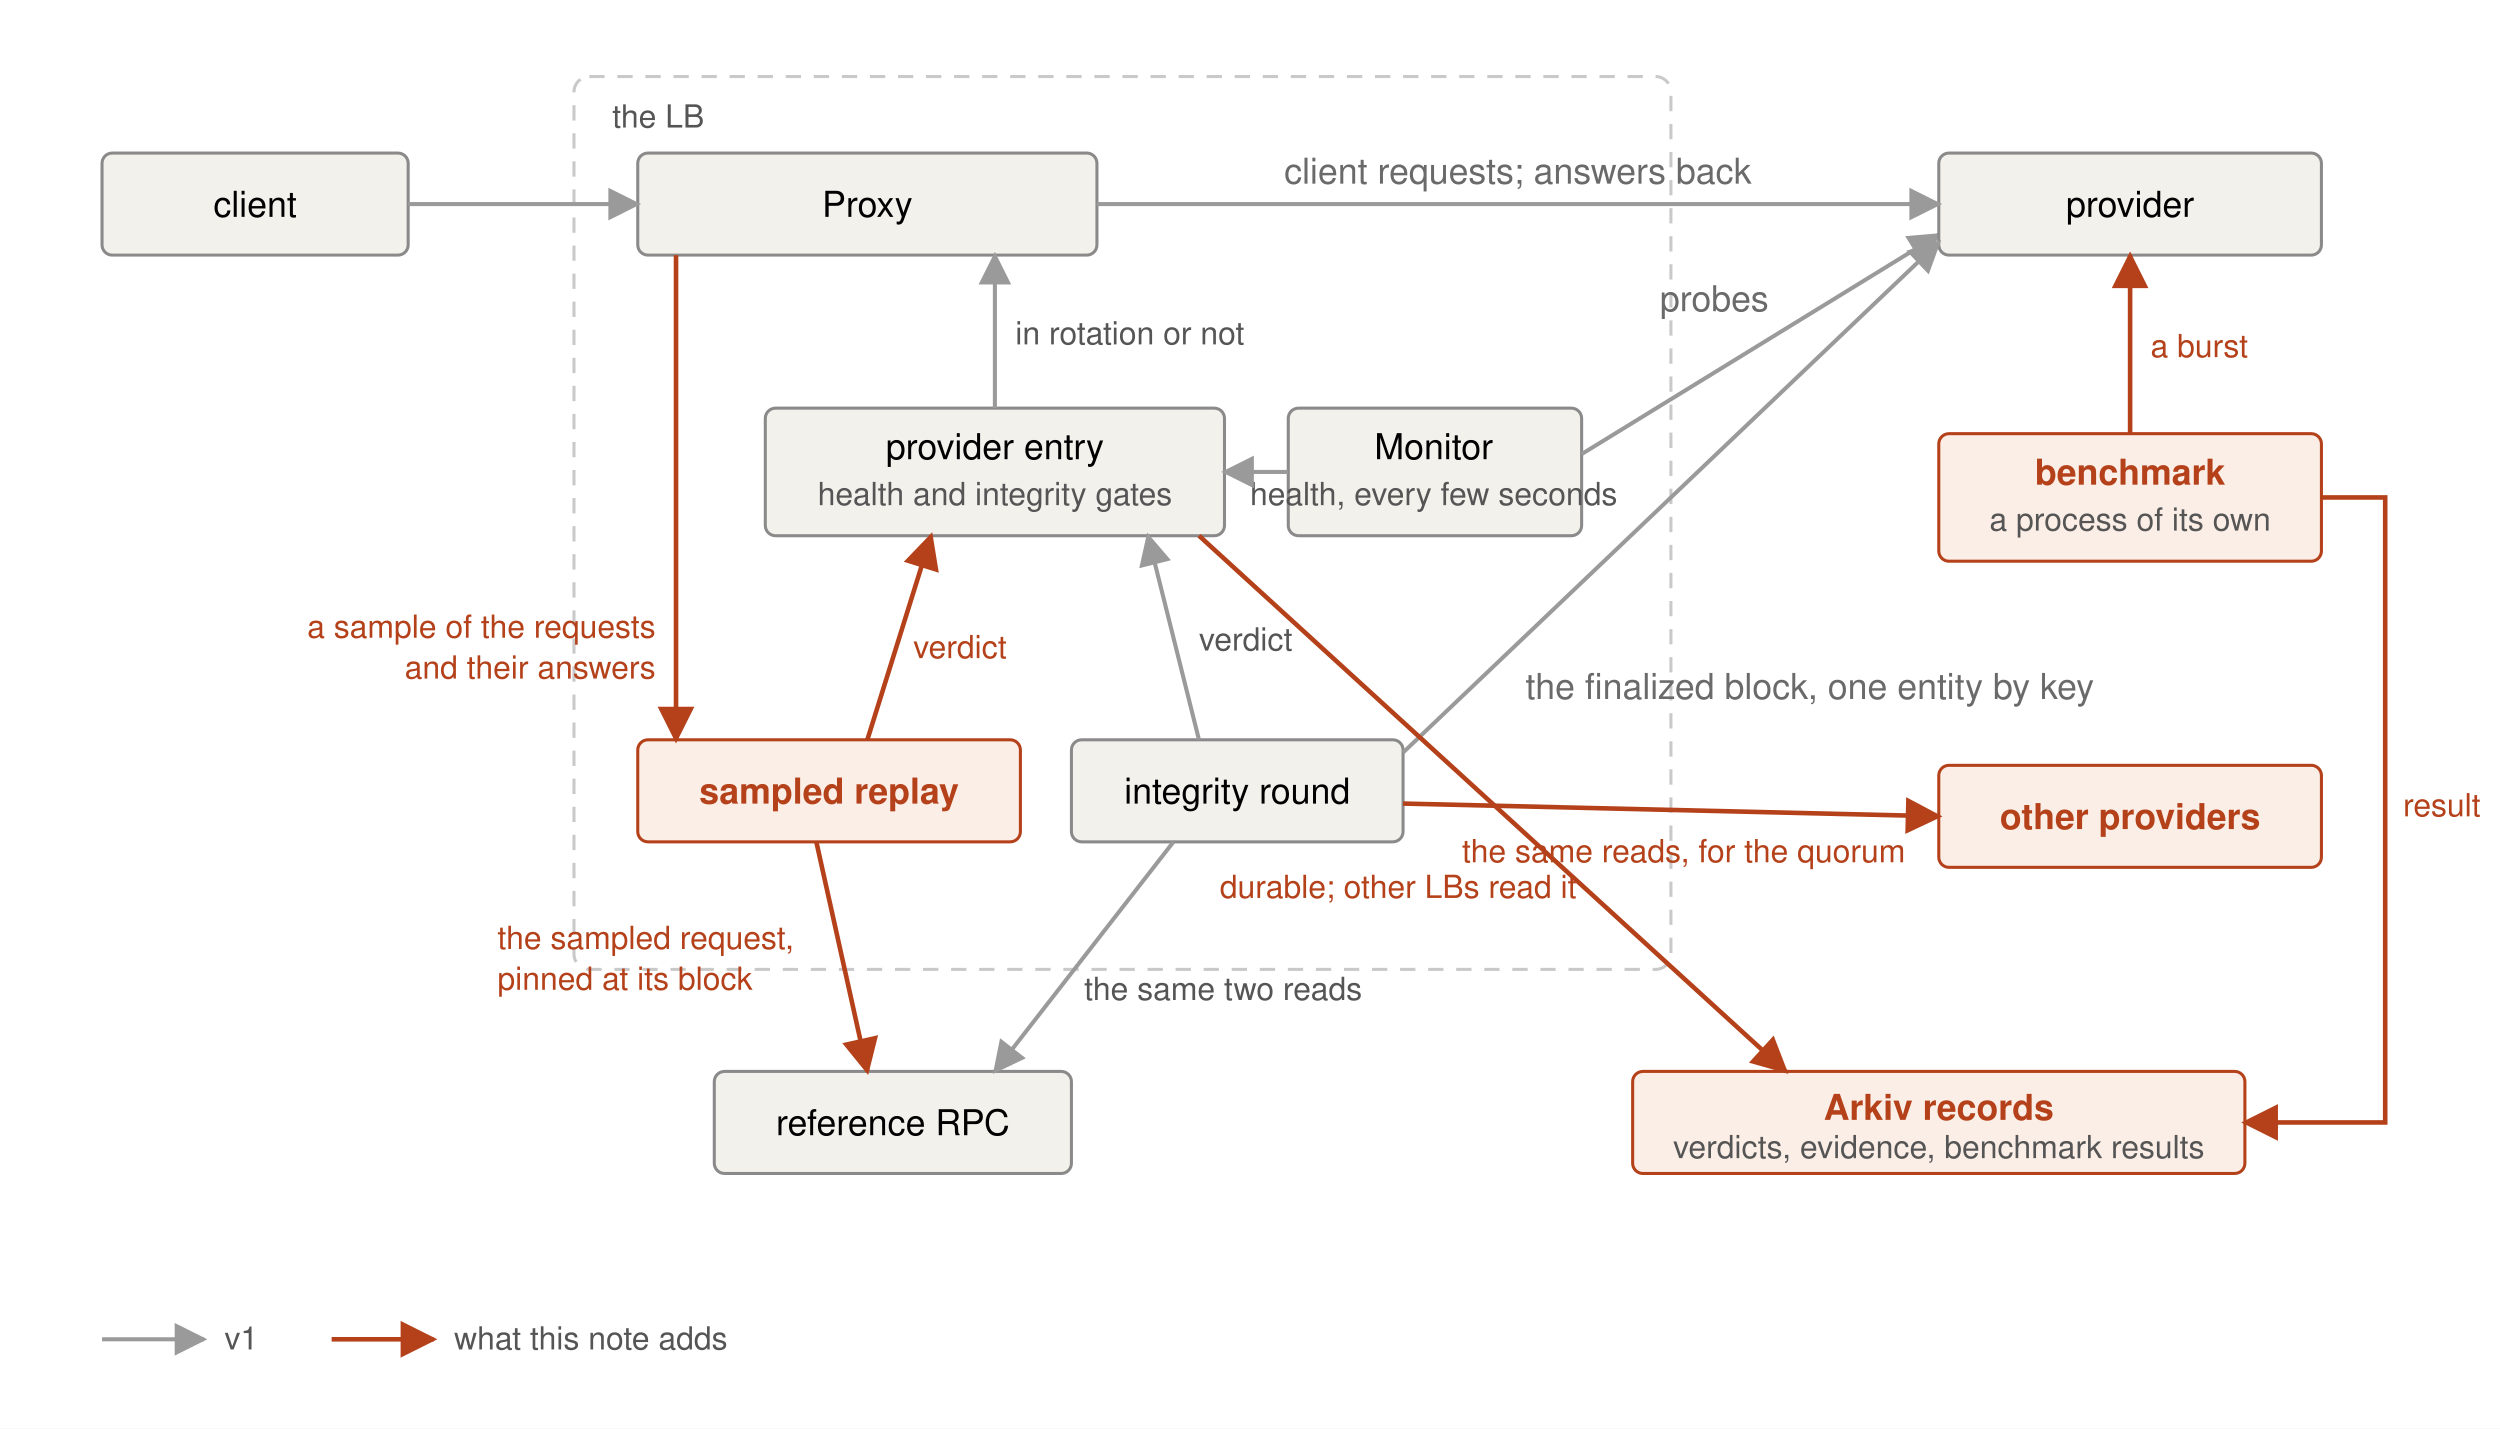
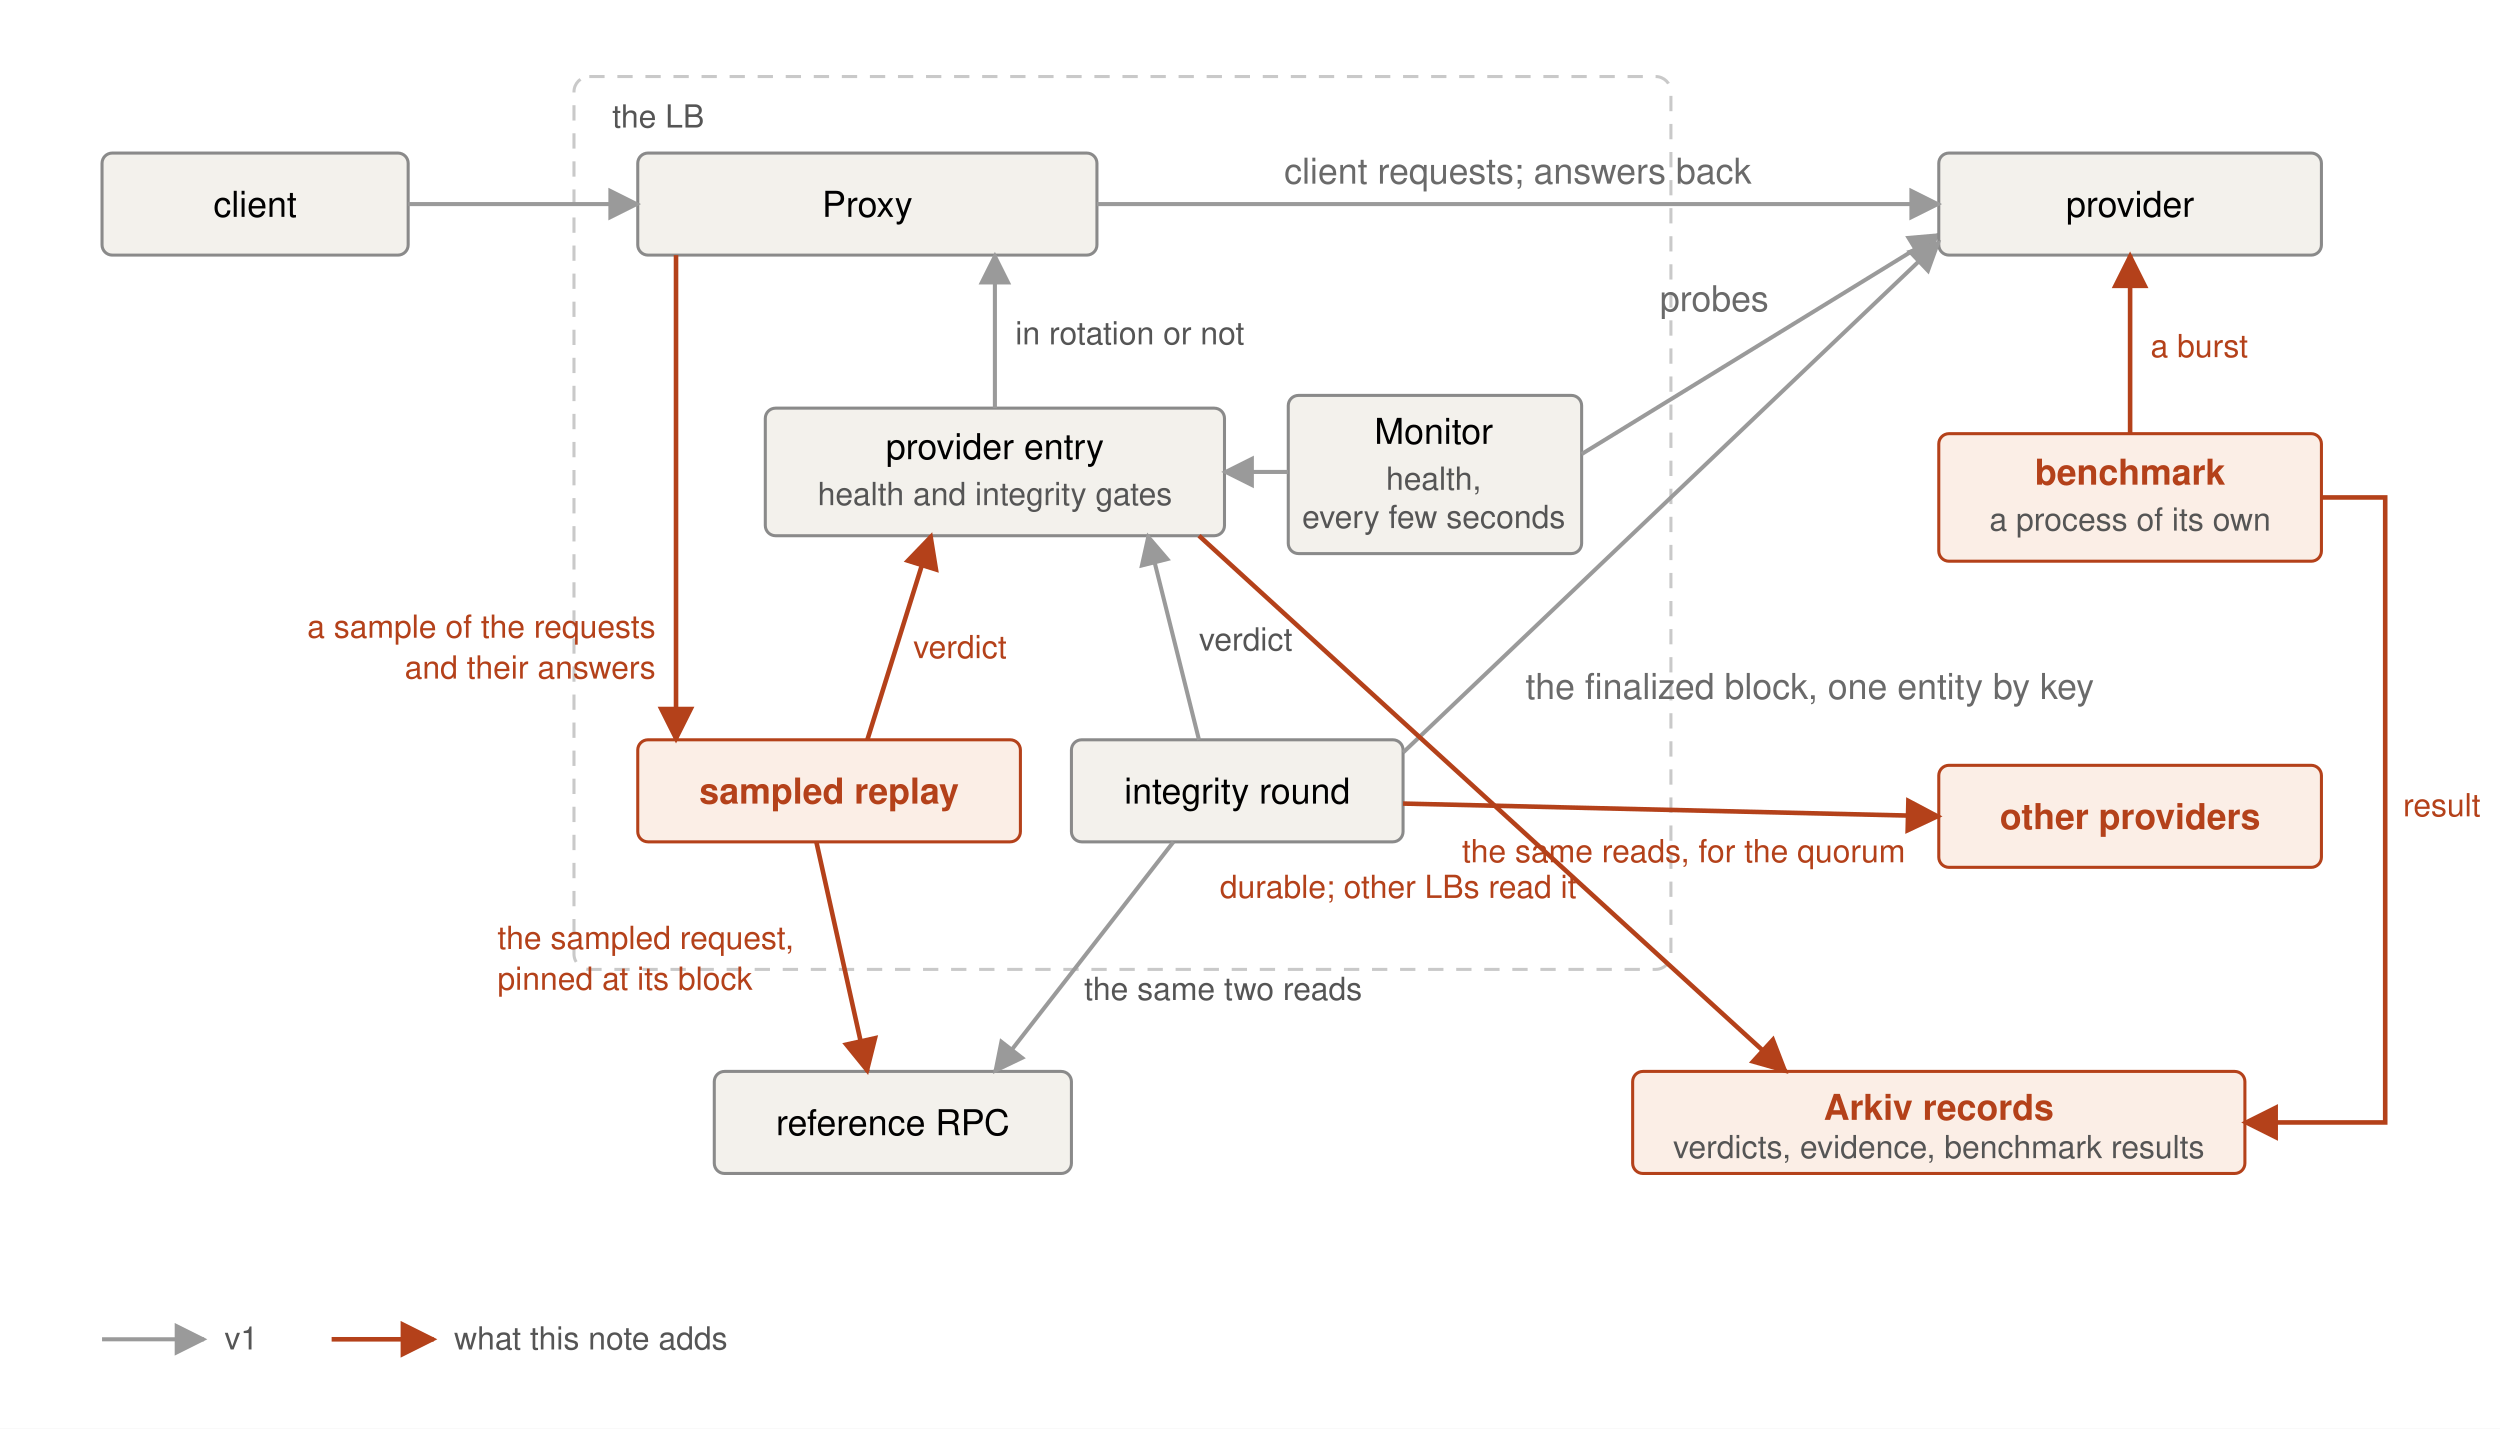
<svg xmlns="http://www.w3.org/2000/svg" width="980" height="560" viewBox="0 0 980 560" font-family="system-ui, -apple-system, 'Segoe UI', Helvetica, Arial, sans-serif" font-size="14">
  <defs>
    <marker id="g" viewBox="0 0 10 10" refX="9" refY="5" markerWidth="8" markerHeight="8" orient="auto-start-reverse">
      <path d="M 0 0 L 10 5 L 0 10 z" fill="#9a9a9a" />
    </marker>
    <marker id="n" viewBox="0 0 10 10" refX="9" refY="5" markerWidth="8" markerHeight="8" orient="auto-start-reverse">
      <path d="M 0 0 L 10 5 L 0 10 z" fill="#b4411a" />
    </marker>
  </defs>
  <style>
    .v1 { stroke: #9a9a9a; fill: none; stroke-width: 1.6; marker-end: url(#g); }
    .new { stroke: #b4411a; fill: none; stroke-width: 1.8; marker-end: url(#n); }
    .lv1 { fill: #6a6a6a; }
    .lnew { fill: #b4411a; font-weight: 600; }
    .box { fill: #f3f1ec; stroke: #8a8a8a; stroke-width: 1.2; }
    .boxnew { fill: #fbeee6; stroke: #b4411a; stroke-width: 1.2; }
    .lb { fill: none; stroke: #c9c9c9; stroke-width: 1.2; stroke-dasharray: 6 5; }
    .small { font-size: 12.5px; fill: #555; }
    .smallnew { font-size: 12.5px; fill: #b4411a; }
    .t { text-anchor: middle; }
  </style>
  <rect width="980" height="560" fill="#ffffff" />
  <rect x="225" y="30" width="430" height="350" rx="6" class="lb" />
  <text x="240" y="50" class="small">the LB</text>
  <rect x="40" y="60" width="120" height="40" rx="4" class="box" />
  <text x="100" y="85" class="t">client</text>
  <rect x="250" y="60" width="180" height="40" rx="4" class="box" />
  <text x="340" y="85" class="t">Proxy</text>
  <rect x="300" y="160" width="180" height="50" rx="4" class="box" />
  <text x="390" y="180" class="t">provider entry</text>
  <text x="390" y="198" class="t small">health and integrity gates</text>
  <rect x="250" y="290" width="150" height="40" rx="4" class="boxnew" />
  <text x="325" y="315" class="t lnew">sampled replay</text>
  <rect x="420" y="290" width="130" height="40" rx="4" class="box" />
  <text x="485" y="315" class="t">integrity round</text>
-   <rect x="505" y="160" width="115" height="50" rx="4" class="box" />
-   <text x="562" y="180" class="t">Monitor</text>
-   <text x="562" y="198" class="t small">health, every few seconds</text>
+   <rect x="505" y="155" width="115" height="62" rx="4" class="box" />
+   <text x="562" y="174" class="t">Monitor</text>
+   <text x="562" y="192" class="t small">health,</text>
+   <text x="562" y="207" class="t small">every few seconds</text>
  <line x1="620" y1="178" x2="760" y2="92" class="v1" />
  <text x="672" y="122" class="t lv1">probes</text>
  <line x1="505" y1="185" x2="480" y2="185" class="v1" />
  <rect x="760" y="60" width="150" height="40" rx="4" class="box" />
  <text x="835" y="85" class="t">provider</text>
  <rect x="760" y="170" width="150" height="50" rx="4" class="boxnew" />
  <text x="835" y="190" class="t lnew">benchmark</text>
  <text x="835" y="208" class="t small">a process of its own</text>
  <rect x="760" y="300" width="150" height="40" rx="4" class="boxnew" />
  <text x="835" y="325" class="t lnew">other providers</text>
  <rect x="280" y="420" width="140" height="40" rx="4" class="box" />
  <text x="350" y="445" class="t">reference RPC</text>
  <rect x="640" y="420" width="240" height="40" rx="4" class="boxnew" />
  <text x="760" y="439" class="t lnew">Arkiv records</text>
  <text x="760" y="454" class="t small">verdicts, evidence, benchmark results</text>
  <line x1="160" y1="80" x2="250" y2="80" class="v1" />
  <line x1="430" y1="80" x2="760" y2="80" class="v1" />
  <text x="595" y="72" class="t lv1">client requests; answers back</text>
  <line x1="390" y1="160" x2="390" y2="100" class="v1" />
  <text x="398" y="135" class="small">in rotation or not</text>
  <line x1="265" y1="100" x2="265" y2="290" class="new" />
  <text x="257" y="250" text-anchor="end" class="smallnew">a sample of the requests</text>
  <text x="257" y="266" text-anchor="end" class="smallnew">and their answers</text>
  <line x1="340" y1="290" x2="365" y2="210" class="new" />
  <text x="358" y="258" class="smallnew">verdict</text>
  <line x1="470" y1="290" x2="450" y2="210" class="v1" />
  <text x="470" y="255" class="small">verdict</text>
  <line x1="550" y1="295" x2="760" y2="95" class="v1" />
  <text x="598" y="274" class="lv1">the finalized block, one entity by key</text>
  <line x1="550" y1="315" x2="760" y2="320" class="new" />
  <text x="660" y="338" class="t smallnew">the same reads, for the quorum</text>
  <line x1="320" y1="330" x2="340" y2="420" class="new" />
  <text x="195" y="372" class="smallnew">the sampled request,</text>
  <text x="195" y="388" class="smallnew">pinned at its block</text>
  <line x1="460" y1="330" x2="390" y2="420" class="v1" />
  <text x="425" y="392" class="small">the same two reads</text>
  <line x1="470" y1="210" x2="700" y2="420" class="new" />
  <text x="618" y="352" text-anchor="end" class="smallnew">durable; other LBs read it</text>
  <line x1="835" y1="170" x2="835" y2="100" class="new" />
  <text x="843" y="140" class="smallnew">a burst</text>
  <polyline points="910,195 935,195 935,440 880,440" class="new" />
  <text x="942" y="320" class="smallnew">result</text>
  <line x1="40" y1="525" x2="80" y2="525" class="v1" />
  <text x="88" y="529" class="small">v1</text>
  <line x1="130" y1="525" x2="170" y2="525" class="new" />
  <text x="178" y="529" class="small">what this note adds</text>
</svg>
